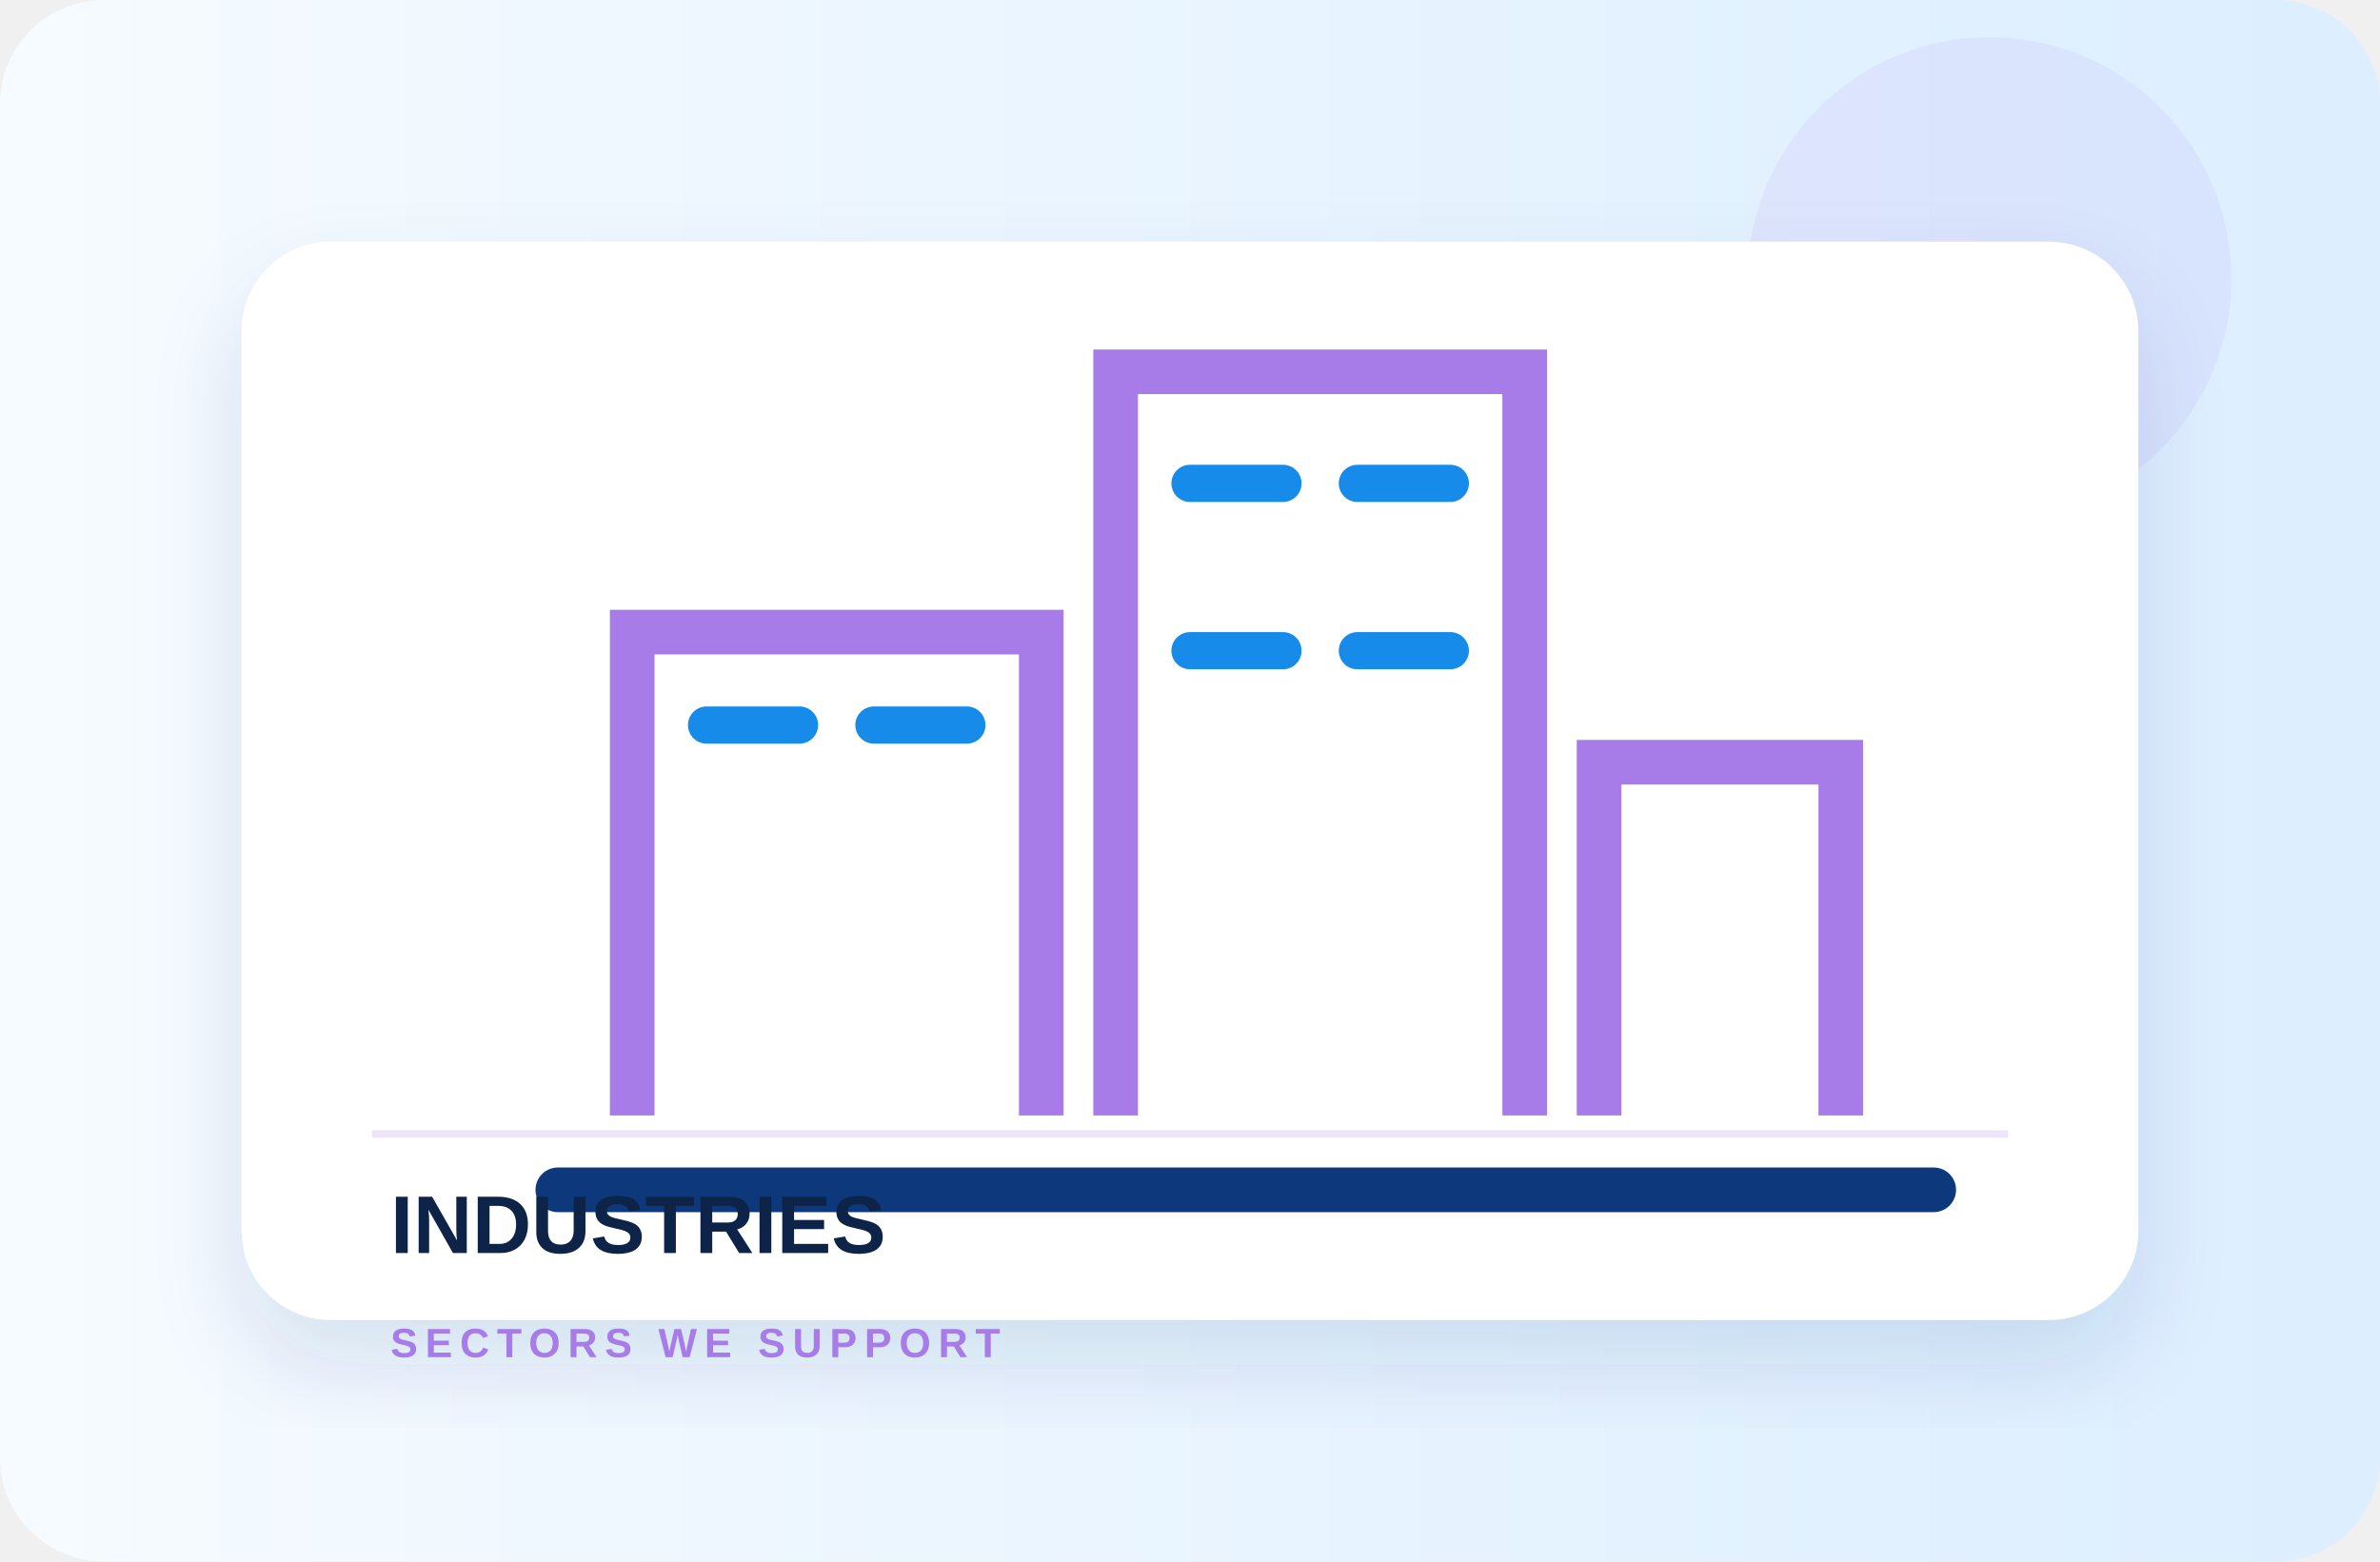
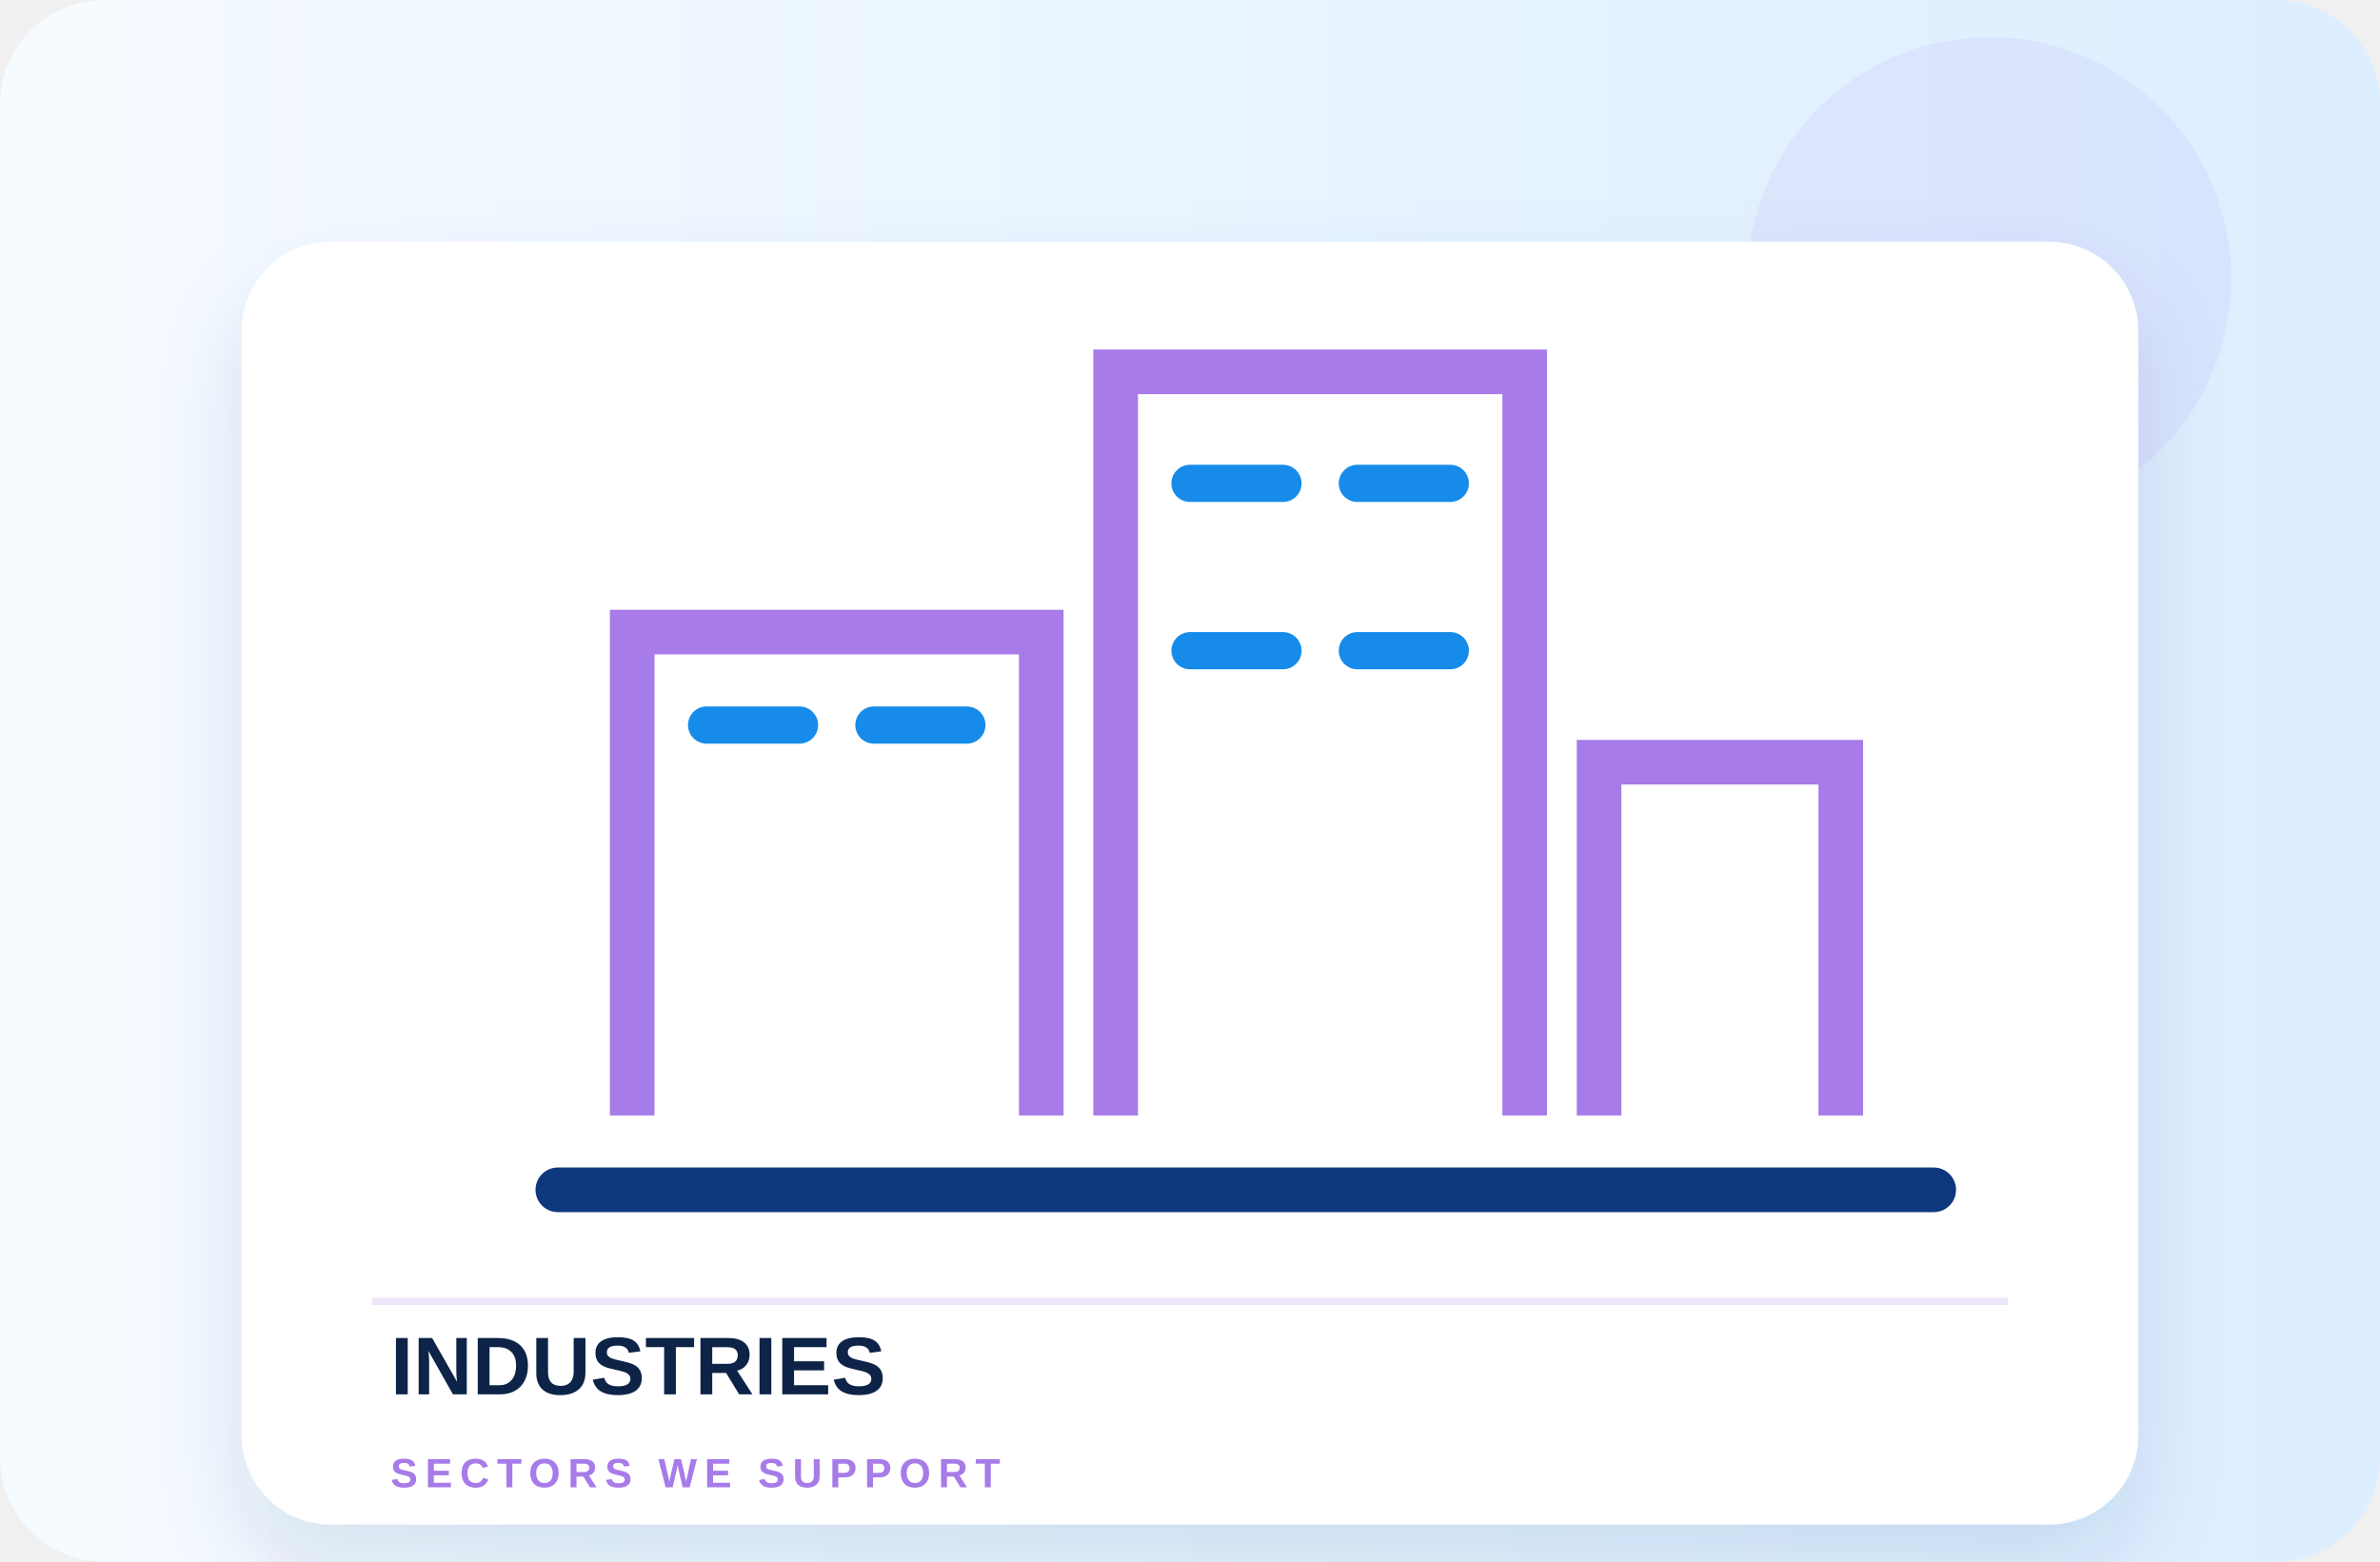
<svg xmlns="http://www.w3.org/2000/svg" viewBox="0 0 640 420" role="img" aria-labelledby="t d">
  <defs>
    <linearGradient id="bg">
      <stop stop-color="#f6fbff" />
      <stop offset="1" stop-color="#dceeff" />
    </linearGradient>
    <filter id="s">
      <feDropShadow dx="0" dy="12" stdDeviation="12" flood-color="#0d397c" flood-opacity=".12" />
    </filter>
  </defs>
  <rect width="640" height="420" rx="28" fill="url(#bg)" />
  <circle cx="535" cy="75" r="65" fill="#a77be8" opacity=".1" />
-   <rect x="65" y="65" width="510" height="290" rx="24" fill="#fff" filter="url(#s)" />
+   <rect x="65" y="65" width="510" height="345" rx="24" fill="#fff" filter="url(#s)" />
  <g>
    <path d="M170 300V170h110v130M300 300V100h110v200M430 300V205h65v95" fill="#fff" stroke="#a77be8" stroke-width="12" />
    <path d="M190 195h25M235 195h25M320 130h25M365 130h25M320 175h25M365 175h25" stroke="#168bea" stroke-width="10" stroke-linecap="round" />
    <path d="M150 320h370" stroke="#0d397c" stroke-width="12" stroke-linecap="round" />
  </g>
-   <path d="M100 305h440" stroke="#a77be8" stroke-width="2" opacity=".2" />
-   <text x="105" y="337" font-family="Arial" font-size="22" font-weight="800" fill="#0d2448">INDUSTRIES</text>
-   <text x="105" y="365" font-family="Arial" font-size="11" font-weight="700" letter-spacing="2" fill="#a77be8">SECTORS WE SUPPORT</text>
+   <path d="M100 350h440" stroke="#a77be8" stroke-width="2" opacity=".2" />
+   <text x="105" y="375" font-family="Arial" font-size="22" font-weight="800" fill="#0d2448">INDUSTRIES</text>
+   <text x="105" y="400" font-family="Arial" font-size="11" font-weight="700" letter-spacing="2" fill="#a77be8">SECTORS WE SUPPORT</text>
</svg>
